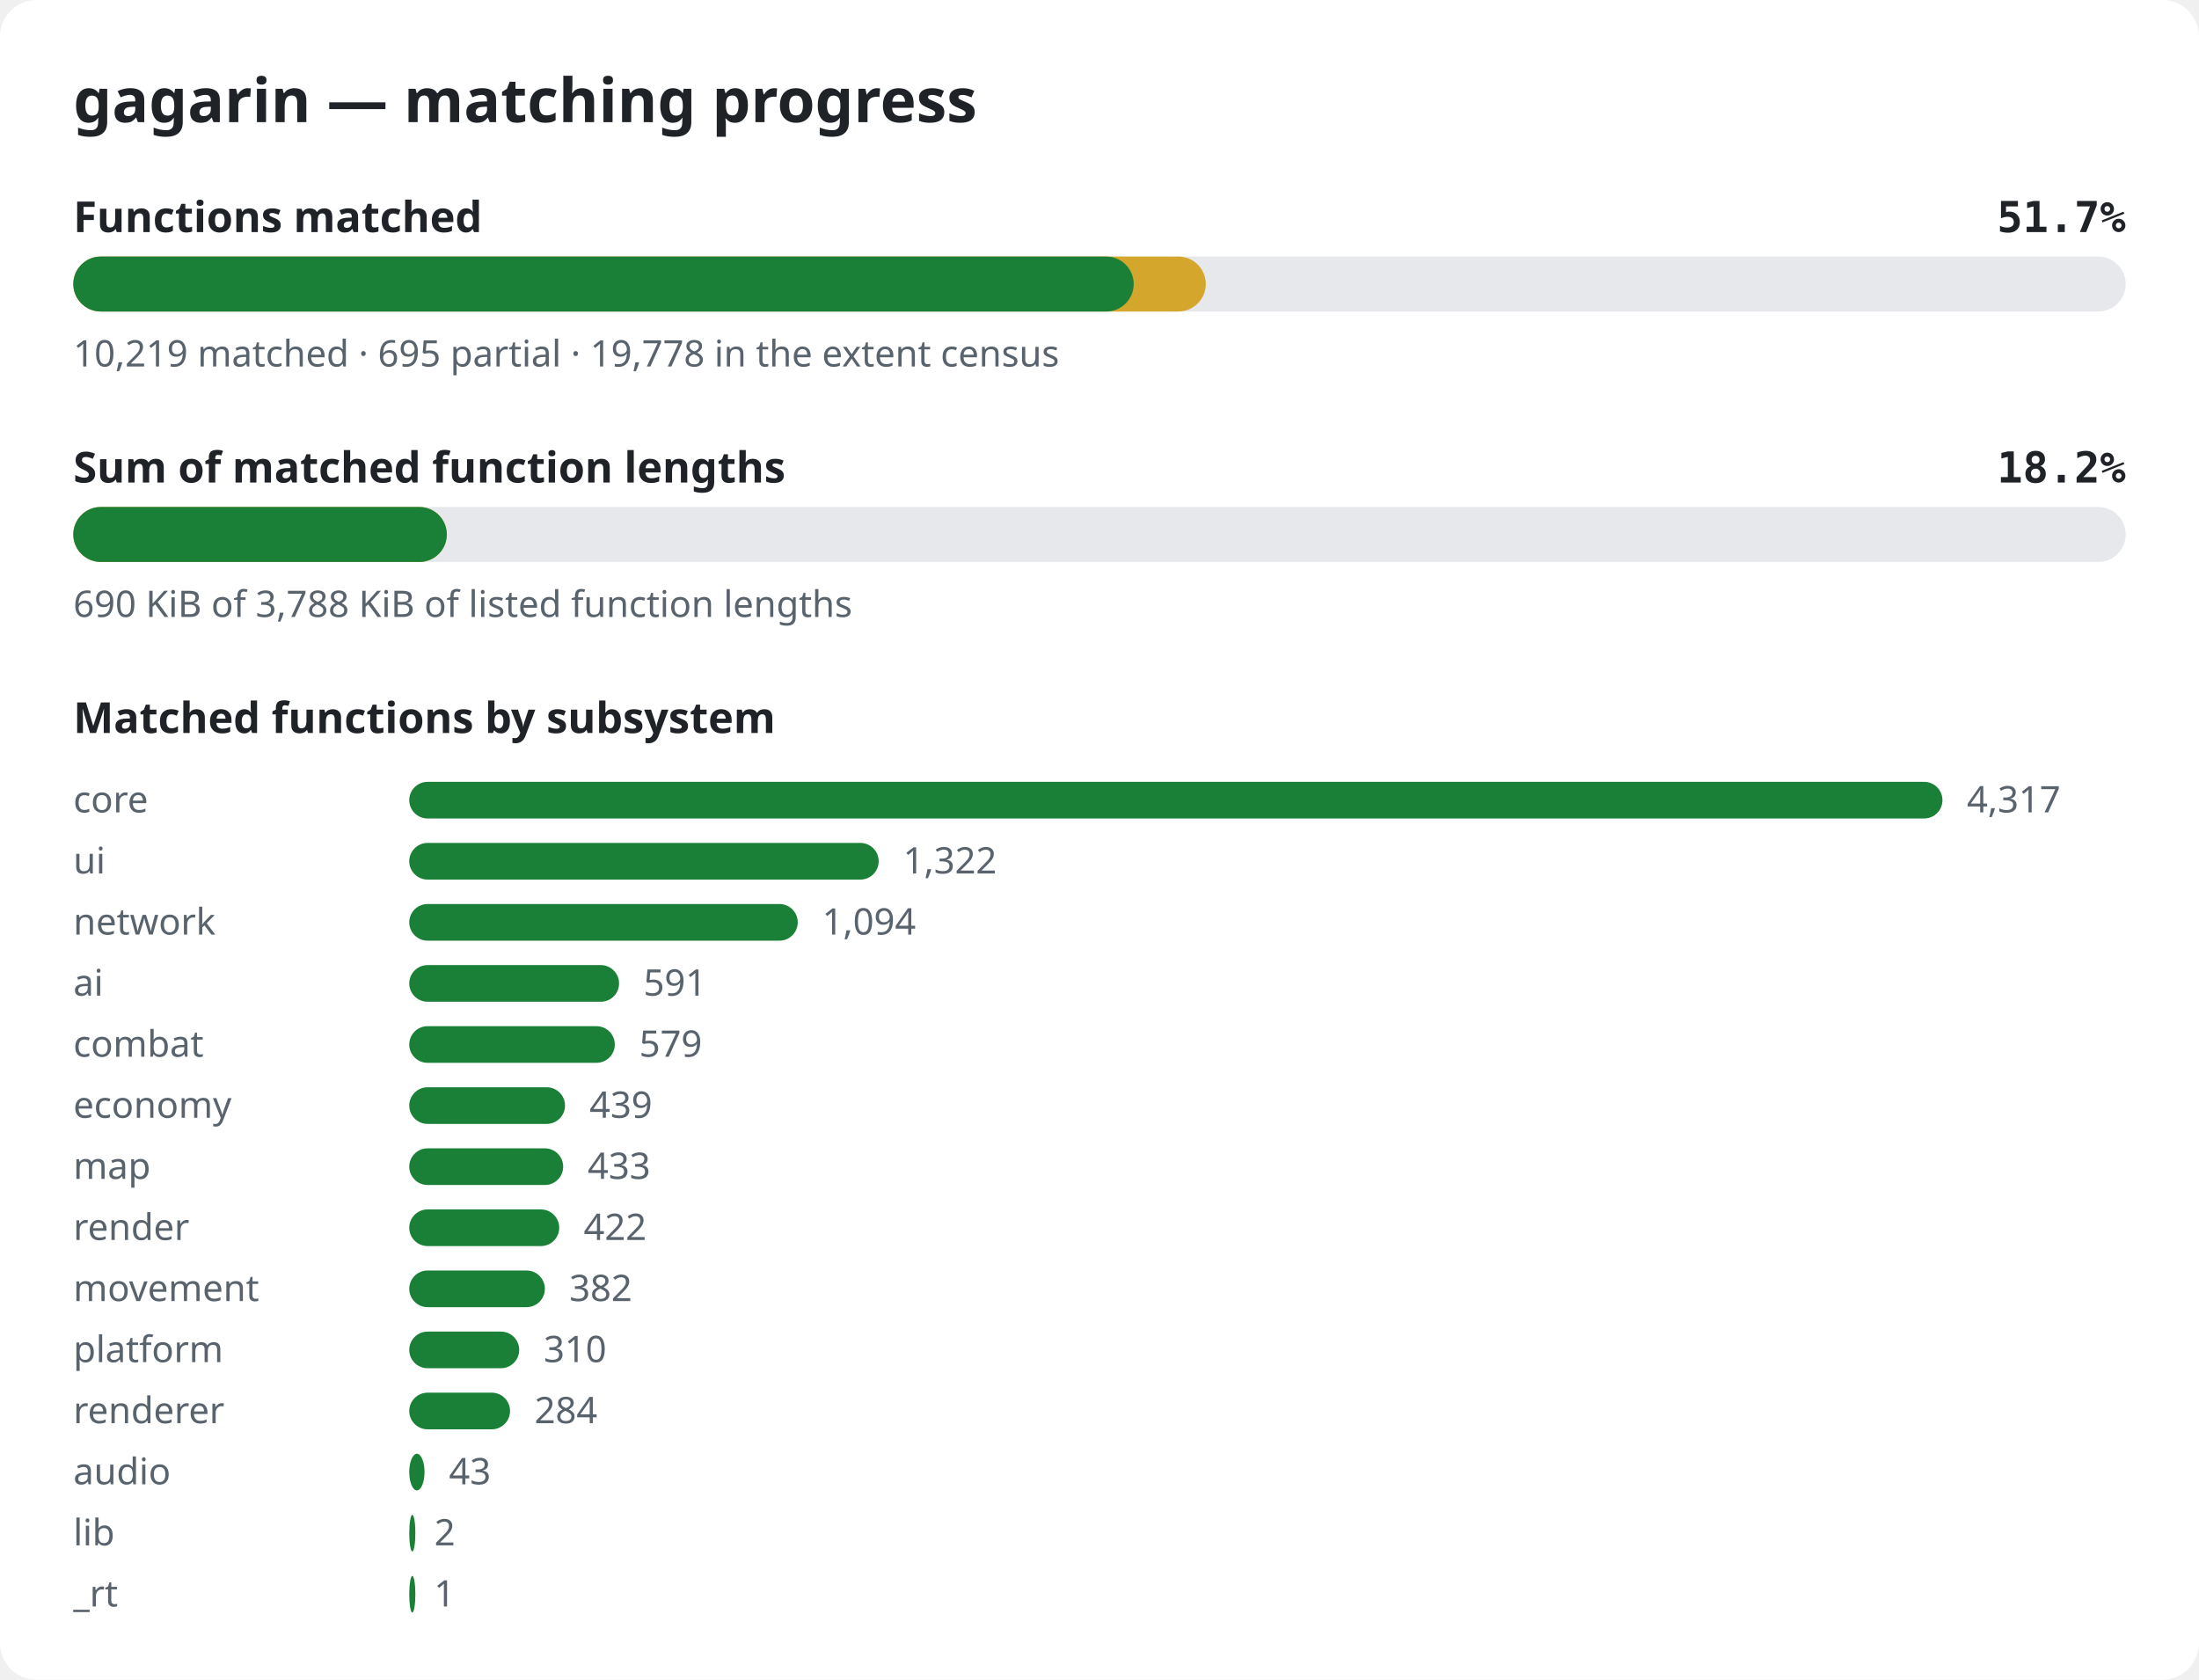
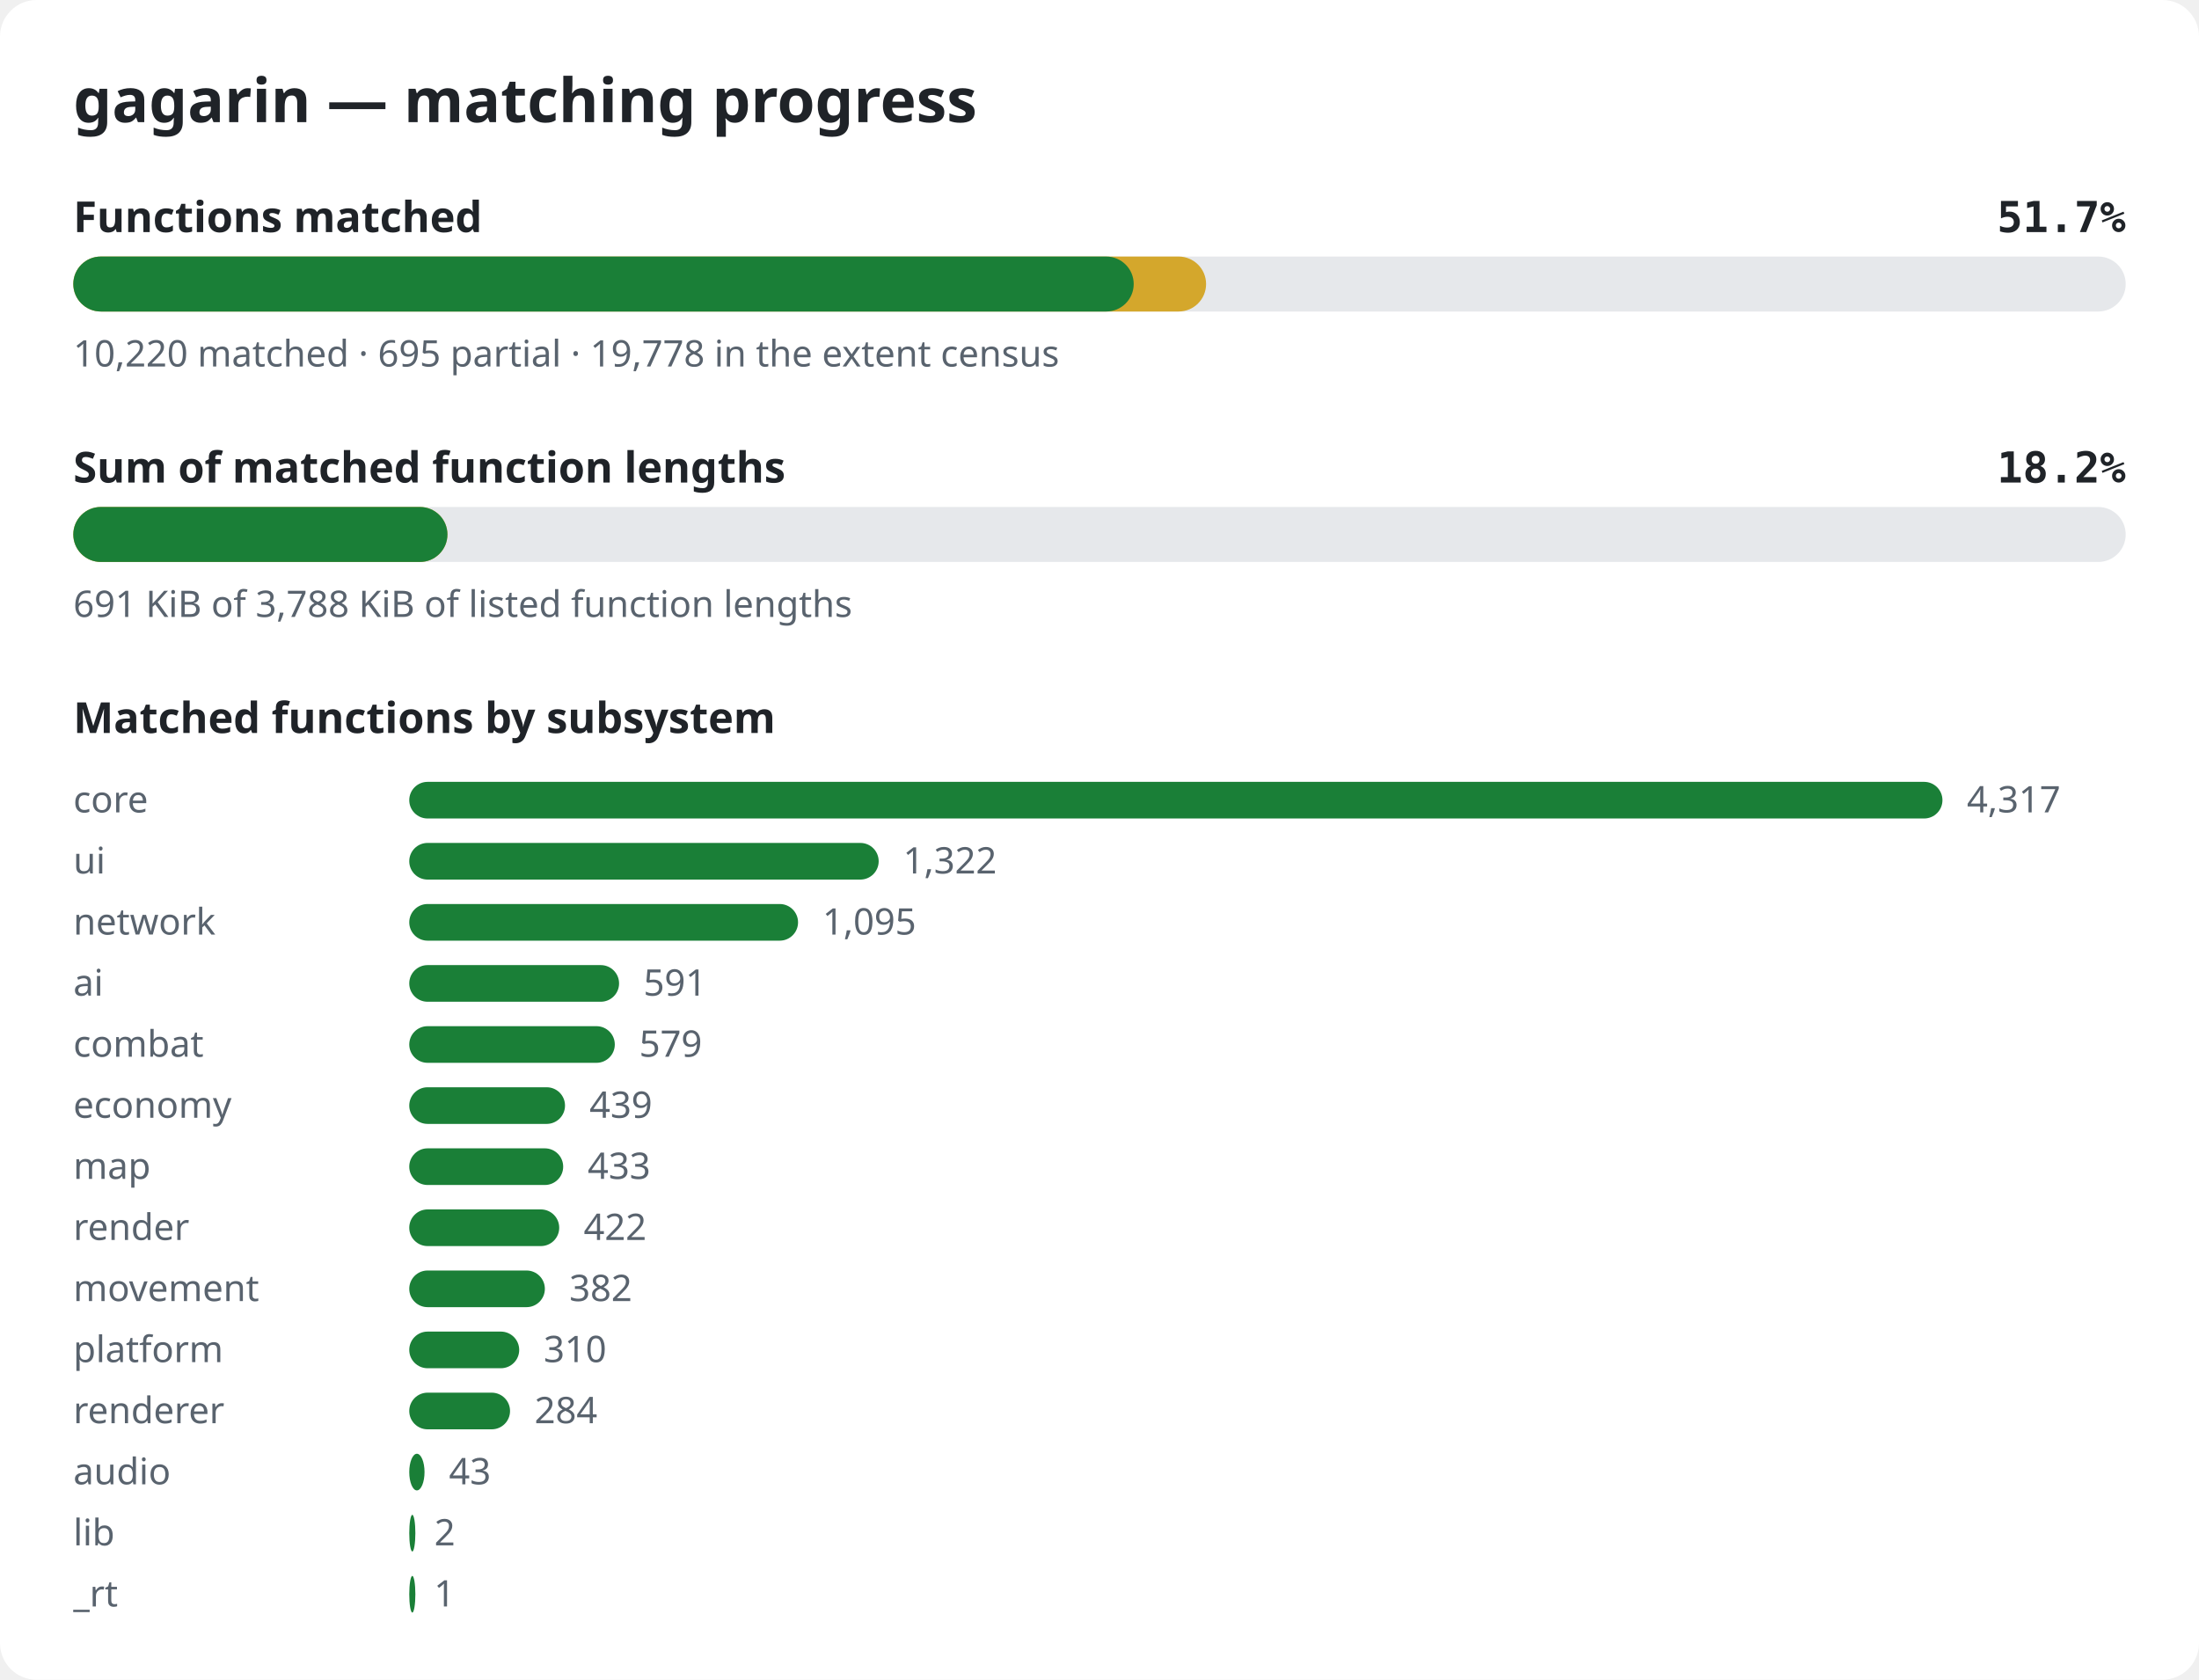
<svg xmlns="http://www.w3.org/2000/svg" width="720" height="550" viewBox="0 0 720 550" role="img" aria-label="gagarin matching progress">
  <style>.bg{fill:#ffffff}.title{font:600 20px sans-serif;fill:#1f2328}.label{font:600 14px sans-serif;fill:#1f2328}.pct{font:600 14px monospace;fill:#1f2328}.note{font:12px sans-serif;fill:#59636e}.track{fill:#e6e8eb}.done{fill:#1a7f37}.partial{fill:#d4a72c}@media (prefers-color-scheme: dark){.bg{fill:#0d1117}.title,.label,.pct{fill:#e6edf3}.note{fill:#9198a1}.track{fill:#262c36}.done{fill:#3fb950}.partial{fill:#d29922}}</style>
  <rect width="720" height="550" rx="12" class="bg" />
  <text x="24" y="40" class="title">gagarin — matching progress</text>
  <text x="24" y="76" class="label">Functions matched</text>
  <text x="696" y="76" class="pct" text-anchor="end">51.7%</text>
  <rect x="24" y="84" width="672" height="18" rx="9" class="track" />
-   <rect x="24" y="84" width="370.8" height="18" rx="9" class="partial" />
+   <rect x="24" y="84" width="370.9" height="18" rx="9" class="partial" />
  <rect x="24" y="84" width="347.2" height="18" rx="9" class="done" />
-   <text x="24" y="120" class="note">10,219 matched · 695 partial · 19,778 in the extent census</text>
+   <text x="24" y="120" class="note">10,220 matched · 695 partial · 19,778 in the extent census</text>
  <text x="24" y="158" class="label">Sum of matched function lengths</text>
  <text x="696" y="158" class="pct" text-anchor="end">18.2%</text>
  <rect x="24" y="166" width="672" height="18" rx="9" class="track" />
-   <rect x="24" y="166" width="122.3" height="18" rx="9" class="partial" />
-   <rect x="24" y="166" width="122.3" height="18" rx="9" class="done" />
-   <text x="24" y="202" class="note">690 KiB of 3,788 KiB of listed function lengths</text>
+   <rect x="24" y="166" width="122.5" height="18" rx="9" class="partial" />
+   <rect x="24" y="166" width="122.5" height="18" rx="9" class="done" />
+   <text x="24" y="202" class="note">691 KiB of 3,788 KiB of listed function lengths</text>
  <text x="24" y="240" class="label">Matched functions by subsystem</text>
  <text x="24" y="266" class="note">core</text>
  <rect x="134" y="256" width="502.0" height="12" rx="6" class="done" />
  <text x="644.0" y="266" class="note">4,317</text>
  <text x="24" y="286" class="note">ui</text>
  <rect x="134" y="276" width="153.7" height="12" rx="6" class="done" />
  <text x="295.7" y="286" class="note">1,322</text>
  <text x="24" y="306" class="note">network</text>
-   <rect x="134" y="296" width="127.2" height="12" rx="6" class="done" />
-   <text x="269.2" y="306" class="note">1,094</text>
+   <rect x="134" y="296" width="127.3" height="12" rx="6" class="done" />
+   <text x="269.3" y="306" class="note">1,095</text>
  <text x="24" y="326" class="note">ai</text>
  <rect x="134" y="316" width="68.7" height="12" rx="6" class="done" />
  <text x="210.7" y="326" class="note">591</text>
  <text x="24" y="346" class="note">combat</text>
  <rect x="134" y="336" width="67.3" height="12" rx="6" class="done" />
  <text x="209.3" y="346" class="note">579</text>
  <text x="24" y="366" class="note">economy</text>
  <rect x="134" y="356" width="51.0" height="12" rx="6" class="done" />
  <text x="193.0" y="366" class="note">439</text>
  <text x="24" y="386" class="note">map</text>
  <rect x="134" y="376" width="50.4" height="12" rx="6" class="done" />
  <text x="192.4" y="386" class="note">433</text>
  <text x="24" y="406" class="note">render</text>
  <rect x="134" y="396" width="49.1" height="12" rx="6" class="done" />
  <text x="191.1" y="406" class="note">422</text>
  <text x="24" y="426" class="note">movement</text>
  <rect x="134" y="416" width="44.4" height="12" rx="6" class="done" />
  <text x="186.4" y="426" class="note">382</text>
  <text x="24" y="446" class="note">platform</text>
  <rect x="134" y="436" width="36.0" height="12" rx="6" class="done" />
  <text x="178.0" y="446" class="note">310</text>
  <text x="24" y="466" class="note">renderer</text>
  <rect x="134" y="456" width="33.0" height="12" rx="6" class="done" />
  <text x="175.0" y="466" class="note">284</text>
  <text x="24" y="486" class="note">audio</text>
  <rect x="134" y="476" width="5.0" height="12" rx="6" class="done" />
  <text x="147.0" y="486" class="note">43</text>
  <text x="24" y="506" class="note">lib</text>
  <rect x="134" y="496" width="2.0" height="12" rx="6" class="done" />
  <text x="142.2" y="506" class="note">2</text>
  <text x="24" y="526" class="note">_rt</text>
  <rect x="134" y="516" width="2.0" height="12" rx="6" class="done" />
  <text x="142.1" y="526" class="note">1</text>
</svg>
